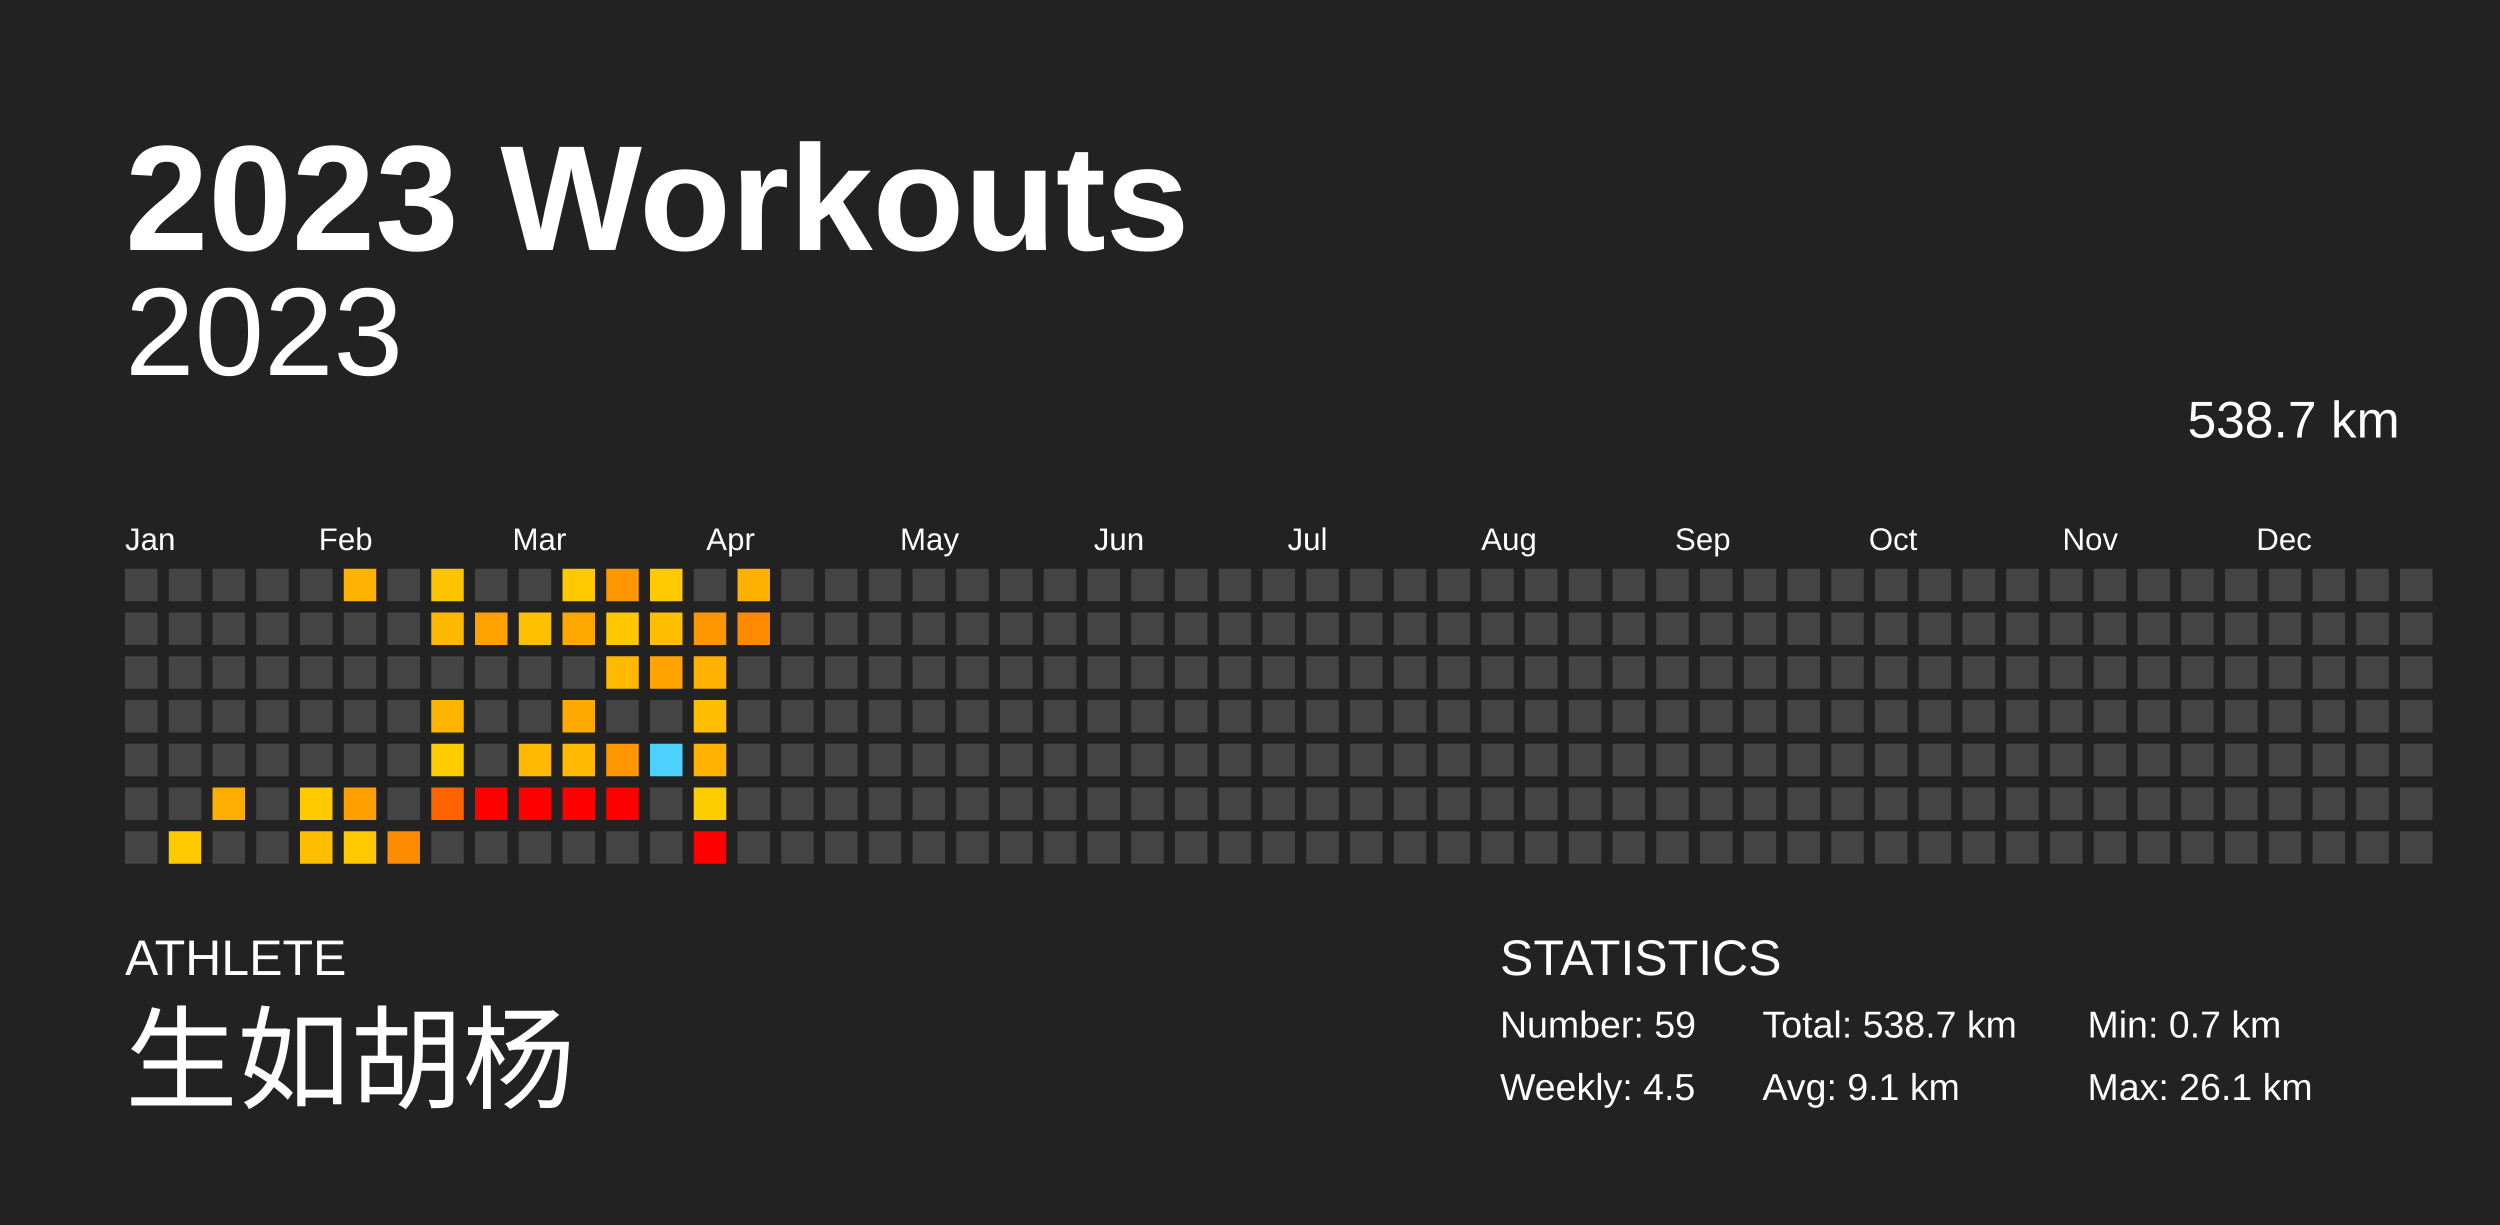
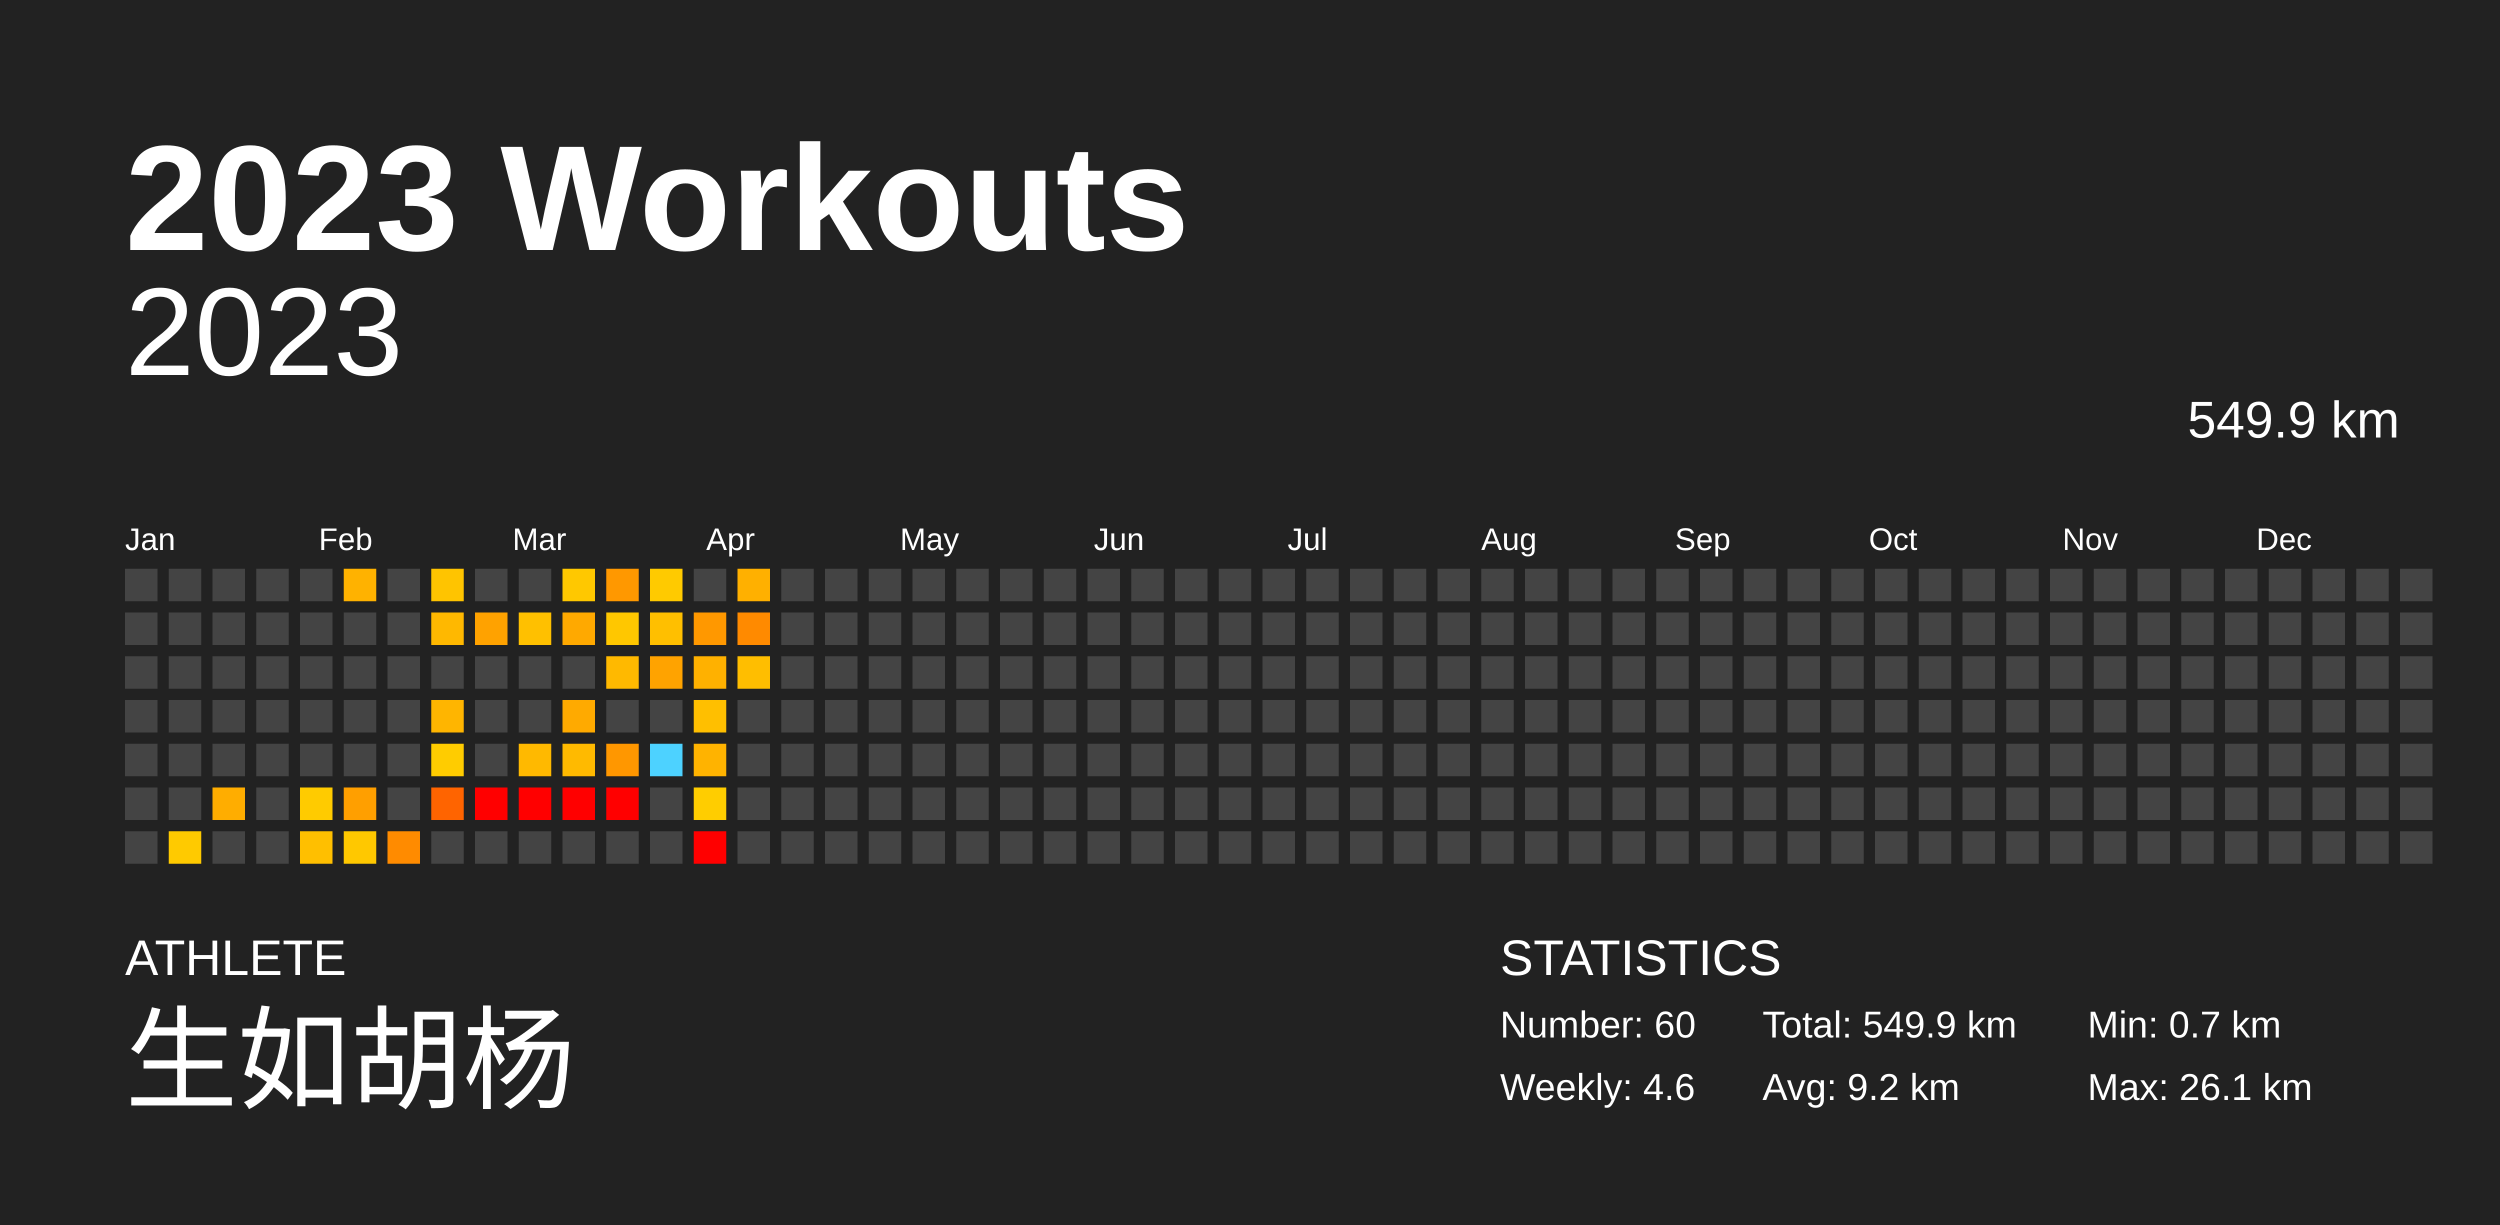
<svg xmlns="http://www.w3.org/2000/svg" baseProfile="full" height="98mm" version="1.1" viewBox="0,0,200,98" width="200mm">
  <defs />
  <rect fill="#222222" height="98" width="200" x="0" y="0" />
  <text fill="#FFFFFF" style="font-size:12px; font-family:Arial; font-weight:bold;" x="10" y="20">2023 Workouts</text>
  <text fill="#FFFFFF" style="font-size:4px; font-family:Arial" x="10" y="78">ATHLETE</text>
  <text fill="#FFFFFF" style="font-size:9px; font-family:Arial" x="10" y="88">生如胡杨</text>
  <text fill="#FFFFFF" style="font-size:4px; font-family:Arial" x="120" y="78">STATISTICS</text>
-   <text fill="#FFFFFF" style="font-size:3px; font-family:Arial" x="120" y="83">Number: 59</text>
-   <text fill="#FFFFFF" style="font-size:3px; font-family:Arial" x="120" y="88">Weekly: 4.5</text>
-   <text fill="#FFFFFF" style="font-size:3px; font-family:Arial" x="141" y="83">Total: 538.7 km</text>
-   <text fill="#FFFFFF" style="font-size:3px; font-family:Arial" x="141" y="88">Avg: 9.1 km</text>
+   <text fill="#FFFFFF" style="font-size:3px; font-family:Arial" x="120" y="83">Number: 60</text>
+   <text fill="#FFFFFF" style="font-size:3px; font-family:Arial" x="120" y="88">Weekly: 4.6</text>
+   <text fill="#FFFFFF" style="font-size:3px; font-family:Arial" x="141" y="83">Total: 549.9 km</text>
+   <text fill="#FFFFFF" style="font-size:3px; font-family:Arial" x="141" y="88">Avg: 9.2 km</text>
  <text fill="#FFFFFF" style="font-size:3px; font-family:Arial" x="167" y="83">Min: 0.7 km</text>
  <text fill="#FFFFFF" style="font-size:3px; font-family:Arial" x="167" y="88">Max: 26.1 km</text>
  <text alignment-baseline="hanging" fill="#FFFFFF" style="font-size:10.0px; font-family:Arial;" x="10" y="30">2023</text>
-   <text alignment-baseline="hanging" fill="#FFFFFF" style="font-size:4.125px; font-family:Arial;" x="175" y="35">538.7 km</text>
+   <text alignment-baseline="hanging" fill="#FFFFFF" style="font-size:4.125px; font-family:Arial;" x="175" y="35">549.9 km</text>
  <text fill="#FFFFFF" style="font-size:2.5px; font-family:Arial" x="10.0" y="44">Jan</text>
  <text fill="#FFFFFF" style="font-size:2.5px; font-family:Arial" x="25.5" y="44">Feb</text>
  <text fill="#FFFFFF" style="font-size:2.5px; font-family:Arial" x="41.0" y="44">Mar</text>
  <text fill="#FFFFFF" style="font-size:2.5px; font-family:Arial" x="56.5" y="44">Apr</text>
  <text fill="#FFFFFF" style="font-size:2.5px; font-family:Arial" x="72.0" y="44">May</text>
  <text fill="#FFFFFF" style="font-size:2.5px; font-family:Arial" x="87.5" y="44">Jun</text>
  <text fill="#FFFFFF" style="font-size:2.5px; font-family:Arial" x="103.0" y="44">Jul</text>
  <text fill="#FFFFFF" style="font-size:2.5px; font-family:Arial" x="118.5" y="44">Aug</text>
  <text fill="#FFFFFF" style="font-size:2.5px; font-family:Arial" x="134.0" y="44">Sep</text>
  <text fill="#FFFFFF" style="font-size:2.5px; font-family:Arial" x="149.5" y="44">Oct</text>
  <text fill="#FFFFFF" style="font-size:2.5px; font-family:Arial" x="165.0" y="44">Nov</text>
  <text fill="#FFFFFF" style="font-size:2.5px; font-family:Arial" x="180.5" y="44">Dec</text>
  <rect fill="#444444" height="2.6" width="2.6" x="10.0" y="45.5" />
  <rect fill="#444444" height="2.6" width="2.6" x="10.0" y="49.0" />
  <rect fill="#444444" height="2.6" width="2.6" x="10.0" y="52.5" />
  <rect fill="#444444" height="2.6" width="2.6" x="10.0" y="56.0" />
  <rect fill="#444444" height="2.6" width="2.6" x="10.0" y="59.5" />
  <rect fill="#444444" height="2.6" width="2.6" x="10.0" y="63.0" />
  <rect fill="#444444" height="2.6" width="2.6" x="10.0" y="66.5" />
  <rect fill="#444444" height="2.6" width="2.6" x="13.5" y="45.5" />
  <rect fill="#444444" height="2.6" width="2.6" x="13.5" y="49.0" />
  <rect fill="#444444" height="2.6" width="2.6" x="13.5" y="52.5" />
  <rect fill="#444444" height="2.6" width="2.6" x="13.5" y="56.0" />
  <rect fill="#444444" height="2.6" width="2.6" x="13.5" y="59.5" />
  <rect fill="#444444" height="2.6" width="2.6" x="13.5" y="63.0" />
  <rect fill="#ffca00" height="2.6" width="2.6" x="13.5" y="66.5" />
  <rect fill="#444444" height="2.6" width="2.6" x="17.0" y="45.5" />
  <rect fill="#444444" height="2.6" width="2.6" x="17.0" y="49.0" />
  <rect fill="#444444" height="2.6" width="2.6" x="17.0" y="52.5" />
  <rect fill="#444444" height="2.6" width="2.6" x="17.0" y="56.0" />
  <rect fill="#444444" height="2.6" width="2.6" x="17.0" y="59.5" />
  <rect fill="#ffad00" height="2.6" width="2.6" x="17.0" y="63.0" />
  <rect fill="#444444" height="2.6" width="2.6" x="17.0" y="66.5" />
  <rect fill="#444444" height="2.6" width="2.6" x="20.5" y="45.5" />
  <rect fill="#444444" height="2.6" width="2.6" x="20.5" y="49.0" />
  <rect fill="#444444" height="2.6" width="2.6" x="20.5" y="52.5" />
  <rect fill="#444444" height="2.6" width="2.6" x="20.5" y="56.0" />
  <rect fill="#444444" height="2.6" width="2.6" x="20.5" y="59.5" />
  <rect fill="#444444" height="2.6" width="2.6" x="20.5" y="63.0" />
  <rect fill="#444444" height="2.6" width="2.6" x="20.5" y="66.5" />
  <rect fill="#444444" height="2.6" width="2.6" x="24.0" y="45.5" />
  <rect fill="#444444" height="2.6" width="2.6" x="24.0" y="49.0" />
  <rect fill="#444444" height="2.6" width="2.6" x="24.0" y="52.5" />
  <rect fill="#444444" height="2.6" width="2.6" x="24.0" y="56.0" />
  <rect fill="#444444" height="2.6" width="2.6" x="24.0" y="59.5" />
  <rect fill="#ffcb00" height="2.6" width="2.6" x="24.0" y="63.0" />
  <rect fill="#ffbf00" height="2.6" width="2.6" x="24.0" y="66.5" />
  <rect fill="#ffb200" height="2.6" width="2.6" x="27.5" y="45.5" />
  <rect fill="#444444" height="2.6" width="2.6" x="27.5" y="49.0" />
  <rect fill="#444444" height="2.6" width="2.6" x="27.5" y="52.5" />
  <rect fill="#444444" height="2.6" width="2.6" x="27.5" y="56.0" />
  <rect fill="#444444" height="2.6" width="2.6" x="27.5" y="59.5" />
  <rect fill="#ff9f00" height="2.6" width="2.6" x="27.5" y="63.0" />
  <rect fill="#ffc800" height="2.6" width="2.6" x="27.5" y="66.5" />
  <rect fill="#444444" height="2.6" width="2.6" x="31.0" y="45.5" />
  <rect fill="#444444" height="2.6" width="2.6" x="31.0" y="49.0" />
  <rect fill="#444444" height="2.6" width="2.6" x="31.0" y="52.5" />
  <rect fill="#444444" height="2.6" width="2.6" x="31.0" y="56.0" />
  <rect fill="#444444" height="2.6" width="2.6" x="31.0" y="59.5" />
  <rect fill="#444444" height="2.6" width="2.6" x="31.0" y="63.0" />
  <rect fill="#ff8b00" height="2.6" width="2.6" x="31.0" y="66.5" />
  <rect fill="#ffc400" height="2.6" width="2.6" x="34.5" y="45.5" />
  <rect fill="#ffb800" height="2.6" width="2.6" x="34.5" y="49.0" />
  <rect fill="#444444" height="2.6" width="2.6" x="34.5" y="52.5" />
  <rect fill="#ffb500" height="2.6" width="2.6" x="34.5" y="56.0" />
  <rect fill="#ffcc00" height="2.6" width="2.6" x="34.5" y="59.5" />
  <rect fill="#ff6400" height="2.6" width="2.6" x="34.5" y="63.0" />
  <rect fill="#444444" height="2.6" width="2.6" x="34.5" y="66.5" />
  <rect fill="#444444" height="2.6" width="2.6" x="38.0" y="45.5" />
  <rect fill="#ffa200" height="2.6" width="2.6" x="38.0" y="49.0" />
  <rect fill="#444444" height="2.6" width="2.6" x="38.0" y="52.5" />
  <rect fill="#444444" height="2.6" width="2.6" x="38.0" y="56.0" />
  <rect fill="#444444" height="2.6" width="2.6" x="38.0" y="59.5" />
  <rect fill="red" height="2.6" width="2.6" x="38.0" y="63.0" />
  <rect fill="#444444" height="2.6" width="2.6" x="38.0" y="66.5" />
  <rect fill="#444444" height="2.6" width="2.6" x="41.5" y="45.5" />
  <rect fill="#ffc000" height="2.6" width="2.6" x="41.5" y="49.0" />
  <rect fill="#444444" height="2.6" width="2.6" x="41.5" y="52.5" />
  <rect fill="#444444" height="2.6" width="2.6" x="41.5" y="56.0" />
  <rect fill="#ffb900" height="2.6" width="2.6" x="41.5" y="59.5" />
  <rect fill="red" height="2.6" width="2.6" x="41.5" y="63.0" />
  <rect fill="#444444" height="2.6" width="2.6" x="41.5" y="66.5" />
  <rect fill="#ffc800" height="2.6" width="2.6" x="45.0" y="45.5" />
  <rect fill="#ffa900" height="2.6" width="2.6" x="45.0" y="49.0" />
  <rect fill="#444444" height="2.6" width="2.6" x="45.0" y="52.5" />
  <rect fill="#ffaa00" height="2.6" width="2.6" x="45.0" y="56.0" />
  <rect fill="#ffba00" height="2.6" width="2.6" x="45.0" y="59.5" />
  <rect fill="red" height="2.6" width="2.6" x="45.0" y="63.0" />
  <rect fill="#444444" height="2.6" width="2.6" x="45.0" y="66.5" />
  <rect fill="#ff9800" height="2.6" width="2.6" x="48.5" y="45.5" />
  <rect fill="#ffc700" height="2.6" width="2.6" x="48.5" y="49.0" />
  <rect fill="#ffb900" height="2.6" width="2.6" x="48.5" y="52.5" />
  <rect fill="#444444" height="2.6" width="2.6" x="48.5" y="56.0" />
  <rect fill="#ff9700" height="2.6" width="2.6" x="48.5" y="59.5" />
  <rect fill="red" height="2.6" width="2.6" x="48.5" y="63.0" />
  <rect fill="#444444" height="2.6" width="2.6" x="48.5" y="66.5" />
  <rect fill="#ffca00" height="2.6" width="2.6" x="52.0" y="45.5" />
  <rect fill="#ffbf00" height="2.6" width="2.6" x="52.0" y="49.0" />
  <rect fill="#ffa300" height="2.6" width="2.6" x="52.0" y="52.5" />
  <rect fill="#444444" height="2.6" width="2.6" x="52.0" y="56.0" />
  <rect fill="#4dd2ff" height="2.6" width="2.6" x="52.0" y="59.5" />
  <rect fill="#444444" height="2.6" width="2.6" x="52.0" y="63.0" />
  <rect fill="#444444" height="2.6" width="2.6" x="52.0" y="66.5" />
  <rect fill="#444444" height="2.6" width="2.6" x="55.5" y="45.5" />
  <rect fill="#ff9800" height="2.6" width="2.6" x="55.5" y="49.0" />
  <rect fill="#ffb100" height="2.6" width="2.6" x="55.5" y="52.5" />
  <rect fill="#ffbf00" height="2.6" width="2.6" x="55.5" y="56.0" />
  <rect fill="#ffb300" height="2.6" width="2.6" x="55.5" y="59.5" />
  <rect fill="#ffcd00" height="2.6" width="2.6" x="55.5" y="63.0" />
  <rect fill="red" height="2.6" width="2.6" x="55.5" y="66.5" />
  <rect fill="#ffb000" height="2.6" width="2.6" x="59.0" y="45.5" />
  <rect fill="#ff8a00" height="2.6" width="2.6" x="59.0" y="49.0" />
-   <rect fill="#444444" height="2.6" width="2.6" x="59.0" y="52.5" />
+   <rect fill="#ffbe00" height="2.6" width="2.6" x="59.0" y="52.5" />
  <rect fill="#444444" height="2.6" width="2.6" x="59.0" y="56.0" />
  <rect fill="#444444" height="2.6" width="2.6" x="59.0" y="59.5" />
  <rect fill="#444444" height="2.6" width="2.6" x="59.0" y="63.0" />
  <rect fill="#444444" height="2.6" width="2.6" x="59.0" y="66.5" />
  <rect fill="#444444" height="2.6" width="2.6" x="62.5" y="45.5" />
  <rect fill="#444444" height="2.6" width="2.6" x="62.5" y="49.0" />
  <rect fill="#444444" height="2.6" width="2.6" x="62.5" y="52.5" />
  <rect fill="#444444" height="2.6" width="2.6" x="62.5" y="56.0" />
  <rect fill="#444444" height="2.6" width="2.6" x="62.5" y="59.5" />
  <rect fill="#444444" height="2.6" width="2.6" x="62.5" y="63.0" />
  <rect fill="#444444" height="2.6" width="2.6" x="62.5" y="66.5" />
  <rect fill="#444444" height="2.6" width="2.6" x="66.0" y="45.5" />
  <rect fill="#444444" height="2.6" width="2.6" x="66.0" y="49.0" />
  <rect fill="#444444" height="2.6" width="2.6" x="66.0" y="52.5" />
  <rect fill="#444444" height="2.6" width="2.6" x="66.0" y="56.0" />
  <rect fill="#444444" height="2.6" width="2.6" x="66.0" y="59.5" />
  <rect fill="#444444" height="2.6" width="2.6" x="66.0" y="63.0" />
  <rect fill="#444444" height="2.6" width="2.6" x="66.0" y="66.5" />
  <rect fill="#444444" height="2.6" width="2.6" x="69.5" y="45.5" />
  <rect fill="#444444" height="2.6" width="2.6" x="69.5" y="49.0" />
  <rect fill="#444444" height="2.6" width="2.6" x="69.5" y="52.5" />
  <rect fill="#444444" height="2.6" width="2.6" x="69.5" y="56.0" />
  <rect fill="#444444" height="2.6" width="2.6" x="69.5" y="59.5" />
  <rect fill="#444444" height="2.6" width="2.6" x="69.5" y="63.0" />
  <rect fill="#444444" height="2.6" width="2.6" x="69.5" y="66.5" />
  <rect fill="#444444" height="2.6" width="2.6" x="73.0" y="45.5" />
  <rect fill="#444444" height="2.6" width="2.6" x="73.0" y="49.0" />
  <rect fill="#444444" height="2.6" width="2.6" x="73.0" y="52.5" />
  <rect fill="#444444" height="2.6" width="2.6" x="73.0" y="56.0" />
  <rect fill="#444444" height="2.6" width="2.6" x="73.0" y="59.5" />
  <rect fill="#444444" height="2.6" width="2.6" x="73.0" y="63.0" />
  <rect fill="#444444" height="2.6" width="2.6" x="73.0" y="66.5" />
  <rect fill="#444444" height="2.6" width="2.6" x="76.5" y="45.5" />
  <rect fill="#444444" height="2.6" width="2.6" x="76.5" y="49.0" />
  <rect fill="#444444" height="2.6" width="2.6" x="76.5" y="52.5" />
  <rect fill="#444444" height="2.6" width="2.6" x="76.5" y="56.0" />
  <rect fill="#444444" height="2.6" width="2.6" x="76.5" y="59.5" />
  <rect fill="#444444" height="2.6" width="2.6" x="76.5" y="63.0" />
  <rect fill="#444444" height="2.6" width="2.6" x="76.5" y="66.5" />
  <rect fill="#444444" height="2.6" width="2.6" x="80.0" y="45.5" />
  <rect fill="#444444" height="2.6" width="2.6" x="80.0" y="49.0" />
  <rect fill="#444444" height="2.6" width="2.6" x="80.0" y="52.5" />
  <rect fill="#444444" height="2.6" width="2.6" x="80.0" y="56.0" />
  <rect fill="#444444" height="2.6" width="2.6" x="80.0" y="59.5" />
  <rect fill="#444444" height="2.6" width="2.6" x="80.0" y="63.0" />
  <rect fill="#444444" height="2.6" width="2.6" x="80.0" y="66.5" />
  <rect fill="#444444" height="2.6" width="2.6" x="83.5" y="45.5" />
  <rect fill="#444444" height="2.6" width="2.6" x="83.5" y="49.0" />
  <rect fill="#444444" height="2.6" width="2.6" x="83.5" y="52.5" />
  <rect fill="#444444" height="2.6" width="2.6" x="83.5" y="56.0" />
  <rect fill="#444444" height="2.6" width="2.6" x="83.5" y="59.5" />
  <rect fill="#444444" height="2.6" width="2.6" x="83.5" y="63.0" />
  <rect fill="#444444" height="2.6" width="2.6" x="83.5" y="66.5" />
  <rect fill="#444444" height="2.6" width="2.6" x="87.0" y="45.5" />
  <rect fill="#444444" height="2.6" width="2.6" x="87.0" y="49.0" />
  <rect fill="#444444" height="2.6" width="2.6" x="87.0" y="52.5" />
  <rect fill="#444444" height="2.6" width="2.6" x="87.0" y="56.0" />
  <rect fill="#444444" height="2.6" width="2.6" x="87.0" y="59.5" />
  <rect fill="#444444" height="2.6" width="2.6" x="87.0" y="63.0" />
  <rect fill="#444444" height="2.6" width="2.6" x="87.0" y="66.5" />
  <rect fill="#444444" height="2.6" width="2.6" x="90.5" y="45.5" />
  <rect fill="#444444" height="2.6" width="2.6" x="90.5" y="49.0" />
  <rect fill="#444444" height="2.6" width="2.6" x="90.5" y="52.5" />
  <rect fill="#444444" height="2.6" width="2.6" x="90.5" y="56.0" />
  <rect fill="#444444" height="2.6" width="2.6" x="90.5" y="59.5" />
  <rect fill="#444444" height="2.6" width="2.6" x="90.5" y="63.0" />
  <rect fill="#444444" height="2.6" width="2.6" x="90.5" y="66.5" />
  <rect fill="#444444" height="2.6" width="2.6" x="94.0" y="45.5" />
  <rect fill="#444444" height="2.6" width="2.6" x="94.0" y="49.0" />
  <rect fill="#444444" height="2.6" width="2.6" x="94.0" y="52.5" />
  <rect fill="#444444" height="2.6" width="2.6" x="94.0" y="56.0" />
  <rect fill="#444444" height="2.6" width="2.6" x="94.0" y="59.5" />
  <rect fill="#444444" height="2.6" width="2.6" x="94.0" y="63.0" />
  <rect fill="#444444" height="2.6" width="2.6" x="94.0" y="66.5" />
  <rect fill="#444444" height="2.6" width="2.6" x="97.5" y="45.5" />
  <rect fill="#444444" height="2.6" width="2.6" x="97.5" y="49.0" />
  <rect fill="#444444" height="2.6" width="2.6" x="97.5" y="52.5" />
  <rect fill="#444444" height="2.6" width="2.6" x="97.5" y="56.0" />
  <rect fill="#444444" height="2.6" width="2.6" x="97.5" y="59.5" />
  <rect fill="#444444" height="2.6" width="2.6" x="97.5" y="63.0" />
  <rect fill="#444444" height="2.6" width="2.6" x="97.5" y="66.5" />
  <rect fill="#444444" height="2.6" width="2.6" x="101.0" y="45.5" />
  <rect fill="#444444" height="2.6" width="2.6" x="101.0" y="49.0" />
  <rect fill="#444444" height="2.6" width="2.6" x="101.0" y="52.5" />
  <rect fill="#444444" height="2.6" width="2.6" x="101.0" y="56.0" />
  <rect fill="#444444" height="2.6" width="2.6" x="101.0" y="59.5" />
  <rect fill="#444444" height="2.6" width="2.6" x="101.0" y="63.0" />
  <rect fill="#444444" height="2.6" width="2.6" x="101.0" y="66.5" />
  <rect fill="#444444" height="2.6" width="2.6" x="104.5" y="45.5" />
  <rect fill="#444444" height="2.6" width="2.6" x="104.5" y="49.0" />
  <rect fill="#444444" height="2.6" width="2.6" x="104.5" y="52.5" />
  <rect fill="#444444" height="2.6" width="2.6" x="104.5" y="56.0" />
  <rect fill="#444444" height="2.6" width="2.6" x="104.5" y="59.5" />
  <rect fill="#444444" height="2.6" width="2.6" x="104.5" y="63.0" />
  <rect fill="#444444" height="2.6" width="2.6" x="104.5" y="66.5" />
  <rect fill="#444444" height="2.6" width="2.6" x="108.0" y="45.5" />
  <rect fill="#444444" height="2.6" width="2.6" x="108.0" y="49.0" />
  <rect fill="#444444" height="2.6" width="2.6" x="108.0" y="52.5" />
  <rect fill="#444444" height="2.6" width="2.6" x="108.0" y="56.0" />
  <rect fill="#444444" height="2.6" width="2.6" x="108.0" y="59.5" />
  <rect fill="#444444" height="2.6" width="2.6" x="108.0" y="63.0" />
  <rect fill="#444444" height="2.6" width="2.6" x="108.0" y="66.5" />
  <rect fill="#444444" height="2.6" width="2.6" x="111.5" y="45.5" />
  <rect fill="#444444" height="2.6" width="2.6" x="111.5" y="49.0" />
  <rect fill="#444444" height="2.6" width="2.6" x="111.5" y="52.5" />
  <rect fill="#444444" height="2.6" width="2.6" x="111.5" y="56.0" />
  <rect fill="#444444" height="2.6" width="2.6" x="111.5" y="59.5" />
  <rect fill="#444444" height="2.6" width="2.6" x="111.5" y="63.0" />
  <rect fill="#444444" height="2.6" width="2.6" x="111.5" y="66.5" />
  <rect fill="#444444" height="2.6" width="2.6" x="115.0" y="45.5" />
  <rect fill="#444444" height="2.6" width="2.6" x="115.0" y="49.0" />
  <rect fill="#444444" height="2.6" width="2.6" x="115.0" y="52.5" />
  <rect fill="#444444" height="2.6" width="2.6" x="115.0" y="56.0" />
  <rect fill="#444444" height="2.6" width="2.6" x="115.0" y="59.5" />
  <rect fill="#444444" height="2.6" width="2.6" x="115.0" y="63.0" />
  <rect fill="#444444" height="2.6" width="2.6" x="115.0" y="66.5" />
  <rect fill="#444444" height="2.6" width="2.6" x="118.5" y="45.5" />
  <rect fill="#444444" height="2.6" width="2.6" x="118.5" y="49.0" />
  <rect fill="#444444" height="2.6" width="2.6" x="118.5" y="52.5" />
  <rect fill="#444444" height="2.6" width="2.6" x="118.5" y="56.0" />
  <rect fill="#444444" height="2.6" width="2.6" x="118.5" y="59.5" />
  <rect fill="#444444" height="2.6" width="2.6" x="118.5" y="63.0" />
  <rect fill="#444444" height="2.6" width="2.6" x="118.5" y="66.5" />
  <rect fill="#444444" height="2.6" width="2.6" x="122.0" y="45.5" />
  <rect fill="#444444" height="2.6" width="2.6" x="122.0" y="49.0" />
  <rect fill="#444444" height="2.6" width="2.6" x="122.0" y="52.5" />
  <rect fill="#444444" height="2.6" width="2.6" x="122.0" y="56.0" />
  <rect fill="#444444" height="2.6" width="2.6" x="122.0" y="59.5" />
  <rect fill="#444444" height="2.6" width="2.6" x="122.0" y="63.0" />
  <rect fill="#444444" height="2.6" width="2.6" x="122.0" y="66.5" />
  <rect fill="#444444" height="2.6" width="2.6" x="125.5" y="45.5" />
  <rect fill="#444444" height="2.6" width="2.6" x="125.5" y="49.0" />
  <rect fill="#444444" height="2.6" width="2.6" x="125.5" y="52.5" />
  <rect fill="#444444" height="2.6" width="2.6" x="125.5" y="56.0" />
  <rect fill="#444444" height="2.6" width="2.6" x="125.5" y="59.5" />
  <rect fill="#444444" height="2.6" width="2.6" x="125.5" y="63.0" />
  <rect fill="#444444" height="2.6" width="2.6" x="125.5" y="66.5" />
  <rect fill="#444444" height="2.6" width="2.6" x="129.0" y="45.5" />
  <rect fill="#444444" height="2.6" width="2.6" x="129.0" y="49.0" />
  <rect fill="#444444" height="2.6" width="2.6" x="129.0" y="52.5" />
  <rect fill="#444444" height="2.6" width="2.6" x="129.0" y="56.0" />
  <rect fill="#444444" height="2.6" width="2.6" x="129.0" y="59.5" />
  <rect fill="#444444" height="2.6" width="2.6" x="129.0" y="63.0" />
  <rect fill="#444444" height="2.6" width="2.6" x="129.0" y="66.5" />
  <rect fill="#444444" height="2.6" width="2.6" x="132.5" y="45.5" />
  <rect fill="#444444" height="2.6" width="2.6" x="132.5" y="49.0" />
  <rect fill="#444444" height="2.6" width="2.6" x="132.5" y="52.5" />
  <rect fill="#444444" height="2.6" width="2.6" x="132.5" y="56.0" />
  <rect fill="#444444" height="2.6" width="2.6" x="132.5" y="59.5" />
  <rect fill="#444444" height="2.6" width="2.6" x="132.5" y="63.0" />
  <rect fill="#444444" height="2.6" width="2.6" x="132.5" y="66.5" />
  <rect fill="#444444" height="2.6" width="2.6" x="136.0" y="45.5" />
  <rect fill="#444444" height="2.6" width="2.6" x="136.0" y="49.0" />
  <rect fill="#444444" height="2.6" width="2.6" x="136.0" y="52.5" />
  <rect fill="#444444" height="2.6" width="2.6" x="136.0" y="56.0" />
  <rect fill="#444444" height="2.6" width="2.6" x="136.0" y="59.5" />
  <rect fill="#444444" height="2.6" width="2.6" x="136.0" y="63.0" />
  <rect fill="#444444" height="2.6" width="2.6" x="136.0" y="66.5" />
  <rect fill="#444444" height="2.6" width="2.6" x="139.5" y="45.5" />
  <rect fill="#444444" height="2.6" width="2.6" x="139.5" y="49.0" />
  <rect fill="#444444" height="2.6" width="2.6" x="139.5" y="52.5" />
  <rect fill="#444444" height="2.6" width="2.6" x="139.5" y="56.0" />
  <rect fill="#444444" height="2.6" width="2.6" x="139.5" y="59.5" />
  <rect fill="#444444" height="2.6" width="2.6" x="139.5" y="63.0" />
  <rect fill="#444444" height="2.6" width="2.6" x="139.5" y="66.5" />
  <rect fill="#444444" height="2.6" width="2.6" x="143.0" y="45.5" />
  <rect fill="#444444" height="2.6" width="2.6" x="143.0" y="49.0" />
  <rect fill="#444444" height="2.6" width="2.6" x="143.0" y="52.5" />
  <rect fill="#444444" height="2.6" width="2.6" x="143.0" y="56.0" />
  <rect fill="#444444" height="2.6" width="2.6" x="143.0" y="59.5" />
  <rect fill="#444444" height="2.6" width="2.6" x="143.0" y="63.0" />
  <rect fill="#444444" height="2.6" width="2.6" x="143.0" y="66.5" />
  <rect fill="#444444" height="2.6" width="2.6" x="146.5" y="45.5" />
  <rect fill="#444444" height="2.6" width="2.6" x="146.5" y="49.0" />
  <rect fill="#444444" height="2.6" width="2.6" x="146.5" y="52.5" />
  <rect fill="#444444" height="2.6" width="2.6" x="146.5" y="56.0" />
  <rect fill="#444444" height="2.6" width="2.6" x="146.5" y="59.5" />
  <rect fill="#444444" height="2.6" width="2.6" x="146.5" y="63.0" />
  <rect fill="#444444" height="2.6" width="2.6" x="146.5" y="66.5" />
  <rect fill="#444444" height="2.6" width="2.6" x="150.0" y="45.5" />
  <rect fill="#444444" height="2.6" width="2.6" x="150.0" y="49.0" />
  <rect fill="#444444" height="2.6" width="2.6" x="150.0" y="52.5" />
  <rect fill="#444444" height="2.6" width="2.6" x="150.0" y="56.0" />
  <rect fill="#444444" height="2.6" width="2.6" x="150.0" y="59.5" />
  <rect fill="#444444" height="2.6" width="2.6" x="150.0" y="63.0" />
  <rect fill="#444444" height="2.6" width="2.6" x="150.0" y="66.5" />
  <rect fill="#444444" height="2.6" width="2.6" x="153.5" y="45.5" />
  <rect fill="#444444" height="2.6" width="2.6" x="153.5" y="49.0" />
  <rect fill="#444444" height="2.6" width="2.6" x="153.5" y="52.5" />
  <rect fill="#444444" height="2.6" width="2.6" x="153.5" y="56.0" />
  <rect fill="#444444" height="2.6" width="2.6" x="153.5" y="59.5" />
  <rect fill="#444444" height="2.6" width="2.6" x="153.5" y="63.0" />
  <rect fill="#444444" height="2.6" width="2.6" x="153.5" y="66.5" />
  <rect fill="#444444" height="2.6" width="2.6" x="157.0" y="45.5" />
  <rect fill="#444444" height="2.6" width="2.6" x="157.0" y="49.0" />
  <rect fill="#444444" height="2.6" width="2.6" x="157.0" y="52.5" />
  <rect fill="#444444" height="2.6" width="2.6" x="157.0" y="56.0" />
  <rect fill="#444444" height="2.6" width="2.6" x="157.0" y="59.5" />
  <rect fill="#444444" height="2.6" width="2.6" x="157.0" y="63.0" />
  <rect fill="#444444" height="2.6" width="2.6" x="157.0" y="66.5" />
  <rect fill="#444444" height="2.6" width="2.6" x="160.5" y="45.5" />
  <rect fill="#444444" height="2.6" width="2.6" x="160.5" y="49.0" />
  <rect fill="#444444" height="2.6" width="2.6" x="160.5" y="52.5" />
  <rect fill="#444444" height="2.6" width="2.6" x="160.5" y="56.0" />
  <rect fill="#444444" height="2.6" width="2.6" x="160.5" y="59.5" />
  <rect fill="#444444" height="2.6" width="2.6" x="160.5" y="63.0" />
  <rect fill="#444444" height="2.6" width="2.6" x="160.5" y="66.5" />
  <rect fill="#444444" height="2.6" width="2.6" x="164.0" y="45.5" />
  <rect fill="#444444" height="2.6" width="2.6" x="164.0" y="49.0" />
  <rect fill="#444444" height="2.6" width="2.6" x="164.0" y="52.5" />
  <rect fill="#444444" height="2.6" width="2.6" x="164.0" y="56.0" />
  <rect fill="#444444" height="2.6" width="2.6" x="164.0" y="59.5" />
  <rect fill="#444444" height="2.6" width="2.6" x="164.0" y="63.0" />
  <rect fill="#444444" height="2.6" width="2.6" x="164.0" y="66.5" />
  <rect fill="#444444" height="2.6" width="2.6" x="167.5" y="45.5" />
  <rect fill="#444444" height="2.6" width="2.6" x="167.5" y="49.0" />
  <rect fill="#444444" height="2.6" width="2.6" x="167.5" y="52.5" />
  <rect fill="#444444" height="2.6" width="2.6" x="167.5" y="56.0" />
  <rect fill="#444444" height="2.6" width="2.6" x="167.5" y="59.5" />
  <rect fill="#444444" height="2.6" width="2.6" x="167.5" y="63.0" />
  <rect fill="#444444" height="2.6" width="2.6" x="167.5" y="66.5" />
  <rect fill="#444444" height="2.6" width="2.6" x="171.0" y="45.5" />
  <rect fill="#444444" height="2.6" width="2.6" x="171.0" y="49.0" />
  <rect fill="#444444" height="2.6" width="2.6" x="171.0" y="52.5" />
  <rect fill="#444444" height="2.6" width="2.6" x="171.0" y="56.0" />
  <rect fill="#444444" height="2.6" width="2.6" x="171.0" y="59.5" />
  <rect fill="#444444" height="2.6" width="2.6" x="171.0" y="63.0" />
  <rect fill="#444444" height="2.6" width="2.6" x="171.0" y="66.5" />
  <rect fill="#444444" height="2.6" width="2.6" x="174.5" y="45.5" />
  <rect fill="#444444" height="2.6" width="2.6" x="174.5" y="49.0" />
  <rect fill="#444444" height="2.6" width="2.6" x="174.5" y="52.5" />
  <rect fill="#444444" height="2.6" width="2.6" x="174.5" y="56.0" />
  <rect fill="#444444" height="2.6" width="2.6" x="174.5" y="59.5" />
  <rect fill="#444444" height="2.6" width="2.6" x="174.5" y="63.0" />
  <rect fill="#444444" height="2.6" width="2.6" x="174.5" y="66.5" />
  <rect fill="#444444" height="2.6" width="2.6" x="178.0" y="45.5" />
  <rect fill="#444444" height="2.6" width="2.6" x="178.0" y="49.0" />
  <rect fill="#444444" height="2.6" width="2.6" x="178.0" y="52.5" />
  <rect fill="#444444" height="2.6" width="2.6" x="178.0" y="56.0" />
  <rect fill="#444444" height="2.6" width="2.6" x="178.0" y="59.5" />
  <rect fill="#444444" height="2.6" width="2.6" x="178.0" y="63.0" />
  <rect fill="#444444" height="2.6" width="2.6" x="178.0" y="66.5" />
  <rect fill="#444444" height="2.6" width="2.6" x="181.5" y="45.5" />
  <rect fill="#444444" height="2.6" width="2.6" x="181.5" y="49.0" />
  <rect fill="#444444" height="2.6" width="2.6" x="181.5" y="52.5" />
  <rect fill="#444444" height="2.6" width="2.6" x="181.5" y="56.0" />
  <rect fill="#444444" height="2.6" width="2.6" x="181.5" y="59.5" />
  <rect fill="#444444" height="2.6" width="2.6" x="181.5" y="63.0" />
  <rect fill="#444444" height="2.6" width="2.6" x="181.5" y="66.5" />
  <rect fill="#444444" height="2.6" width="2.6" x="185.0" y="45.5" />
  <rect fill="#444444" height="2.6" width="2.6" x="185.0" y="49.0" />
  <rect fill="#444444" height="2.6" width="2.6" x="185.0" y="52.5" />
  <rect fill="#444444" height="2.6" width="2.6" x="185.0" y="56.0" />
  <rect fill="#444444" height="2.6" width="2.6" x="185.0" y="59.5" />
  <rect fill="#444444" height="2.6" width="2.6" x="185.0" y="63.0" />
  <rect fill="#444444" height="2.6" width="2.6" x="185.0" y="66.5" />
  <rect fill="#444444" height="2.6" width="2.6" x="188.5" y="45.5" />
  <rect fill="#444444" height="2.6" width="2.6" x="188.5" y="49.0" />
  <rect fill="#444444" height="2.6" width="2.6" x="188.5" y="52.5" />
  <rect fill="#444444" height="2.6" width="2.6" x="188.5" y="56.0" />
  <rect fill="#444444" height="2.6" width="2.6" x="188.5" y="59.5" />
  <rect fill="#444444" height="2.6" width="2.6" x="188.5" y="63.0" />
  <rect fill="#444444" height="2.6" width="2.6" x="188.5" y="66.5" />
  <rect fill="#444444" height="2.6" width="2.6" x="192.0" y="45.5" />
  <rect fill="#444444" height="2.6" width="2.6" x="192.0" y="49.0" />
  <rect fill="#444444" height="2.6" width="2.6" x="192.0" y="52.5" />
  <rect fill="#444444" height="2.6" width="2.6" x="192.0" y="56.0" />
  <rect fill="#444444" height="2.6" width="2.6" x="192.0" y="59.5" />
  <rect fill="#444444" height="2.6" width="2.6" x="192.0" y="63.0" />
  <rect fill="#444444" height="2.6" width="2.6" x="192.0" y="66.5" />
</svg>
